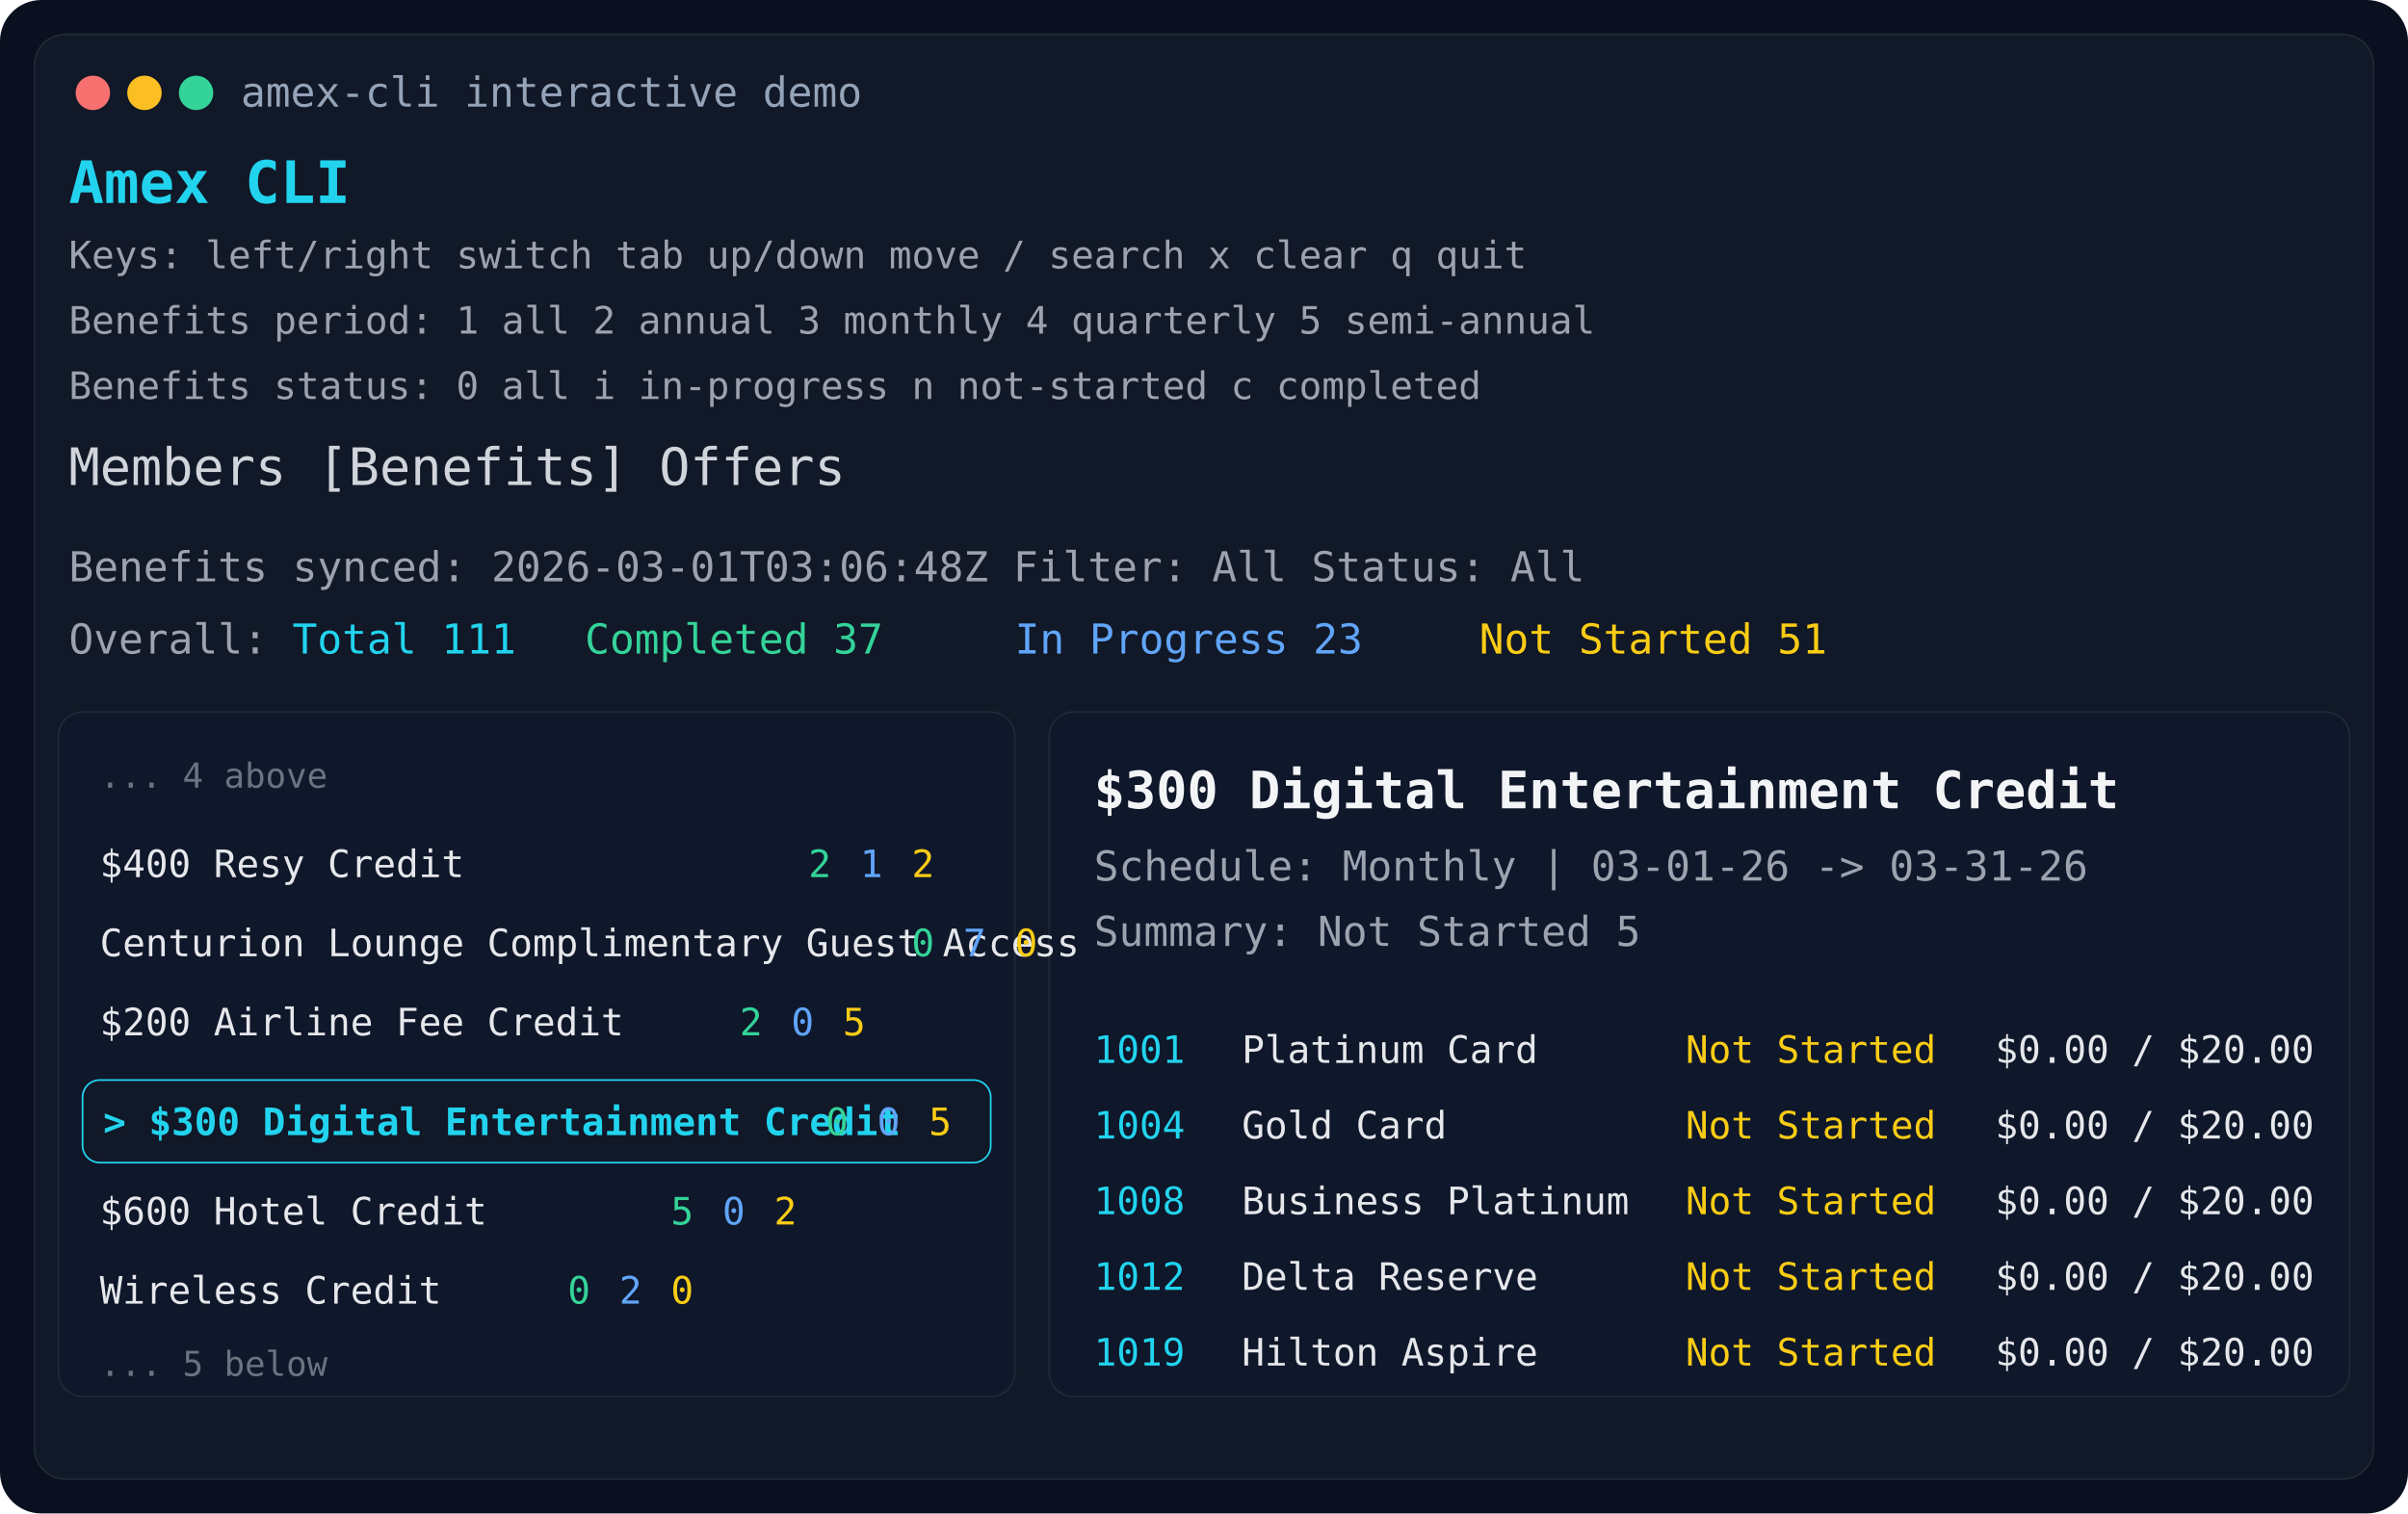
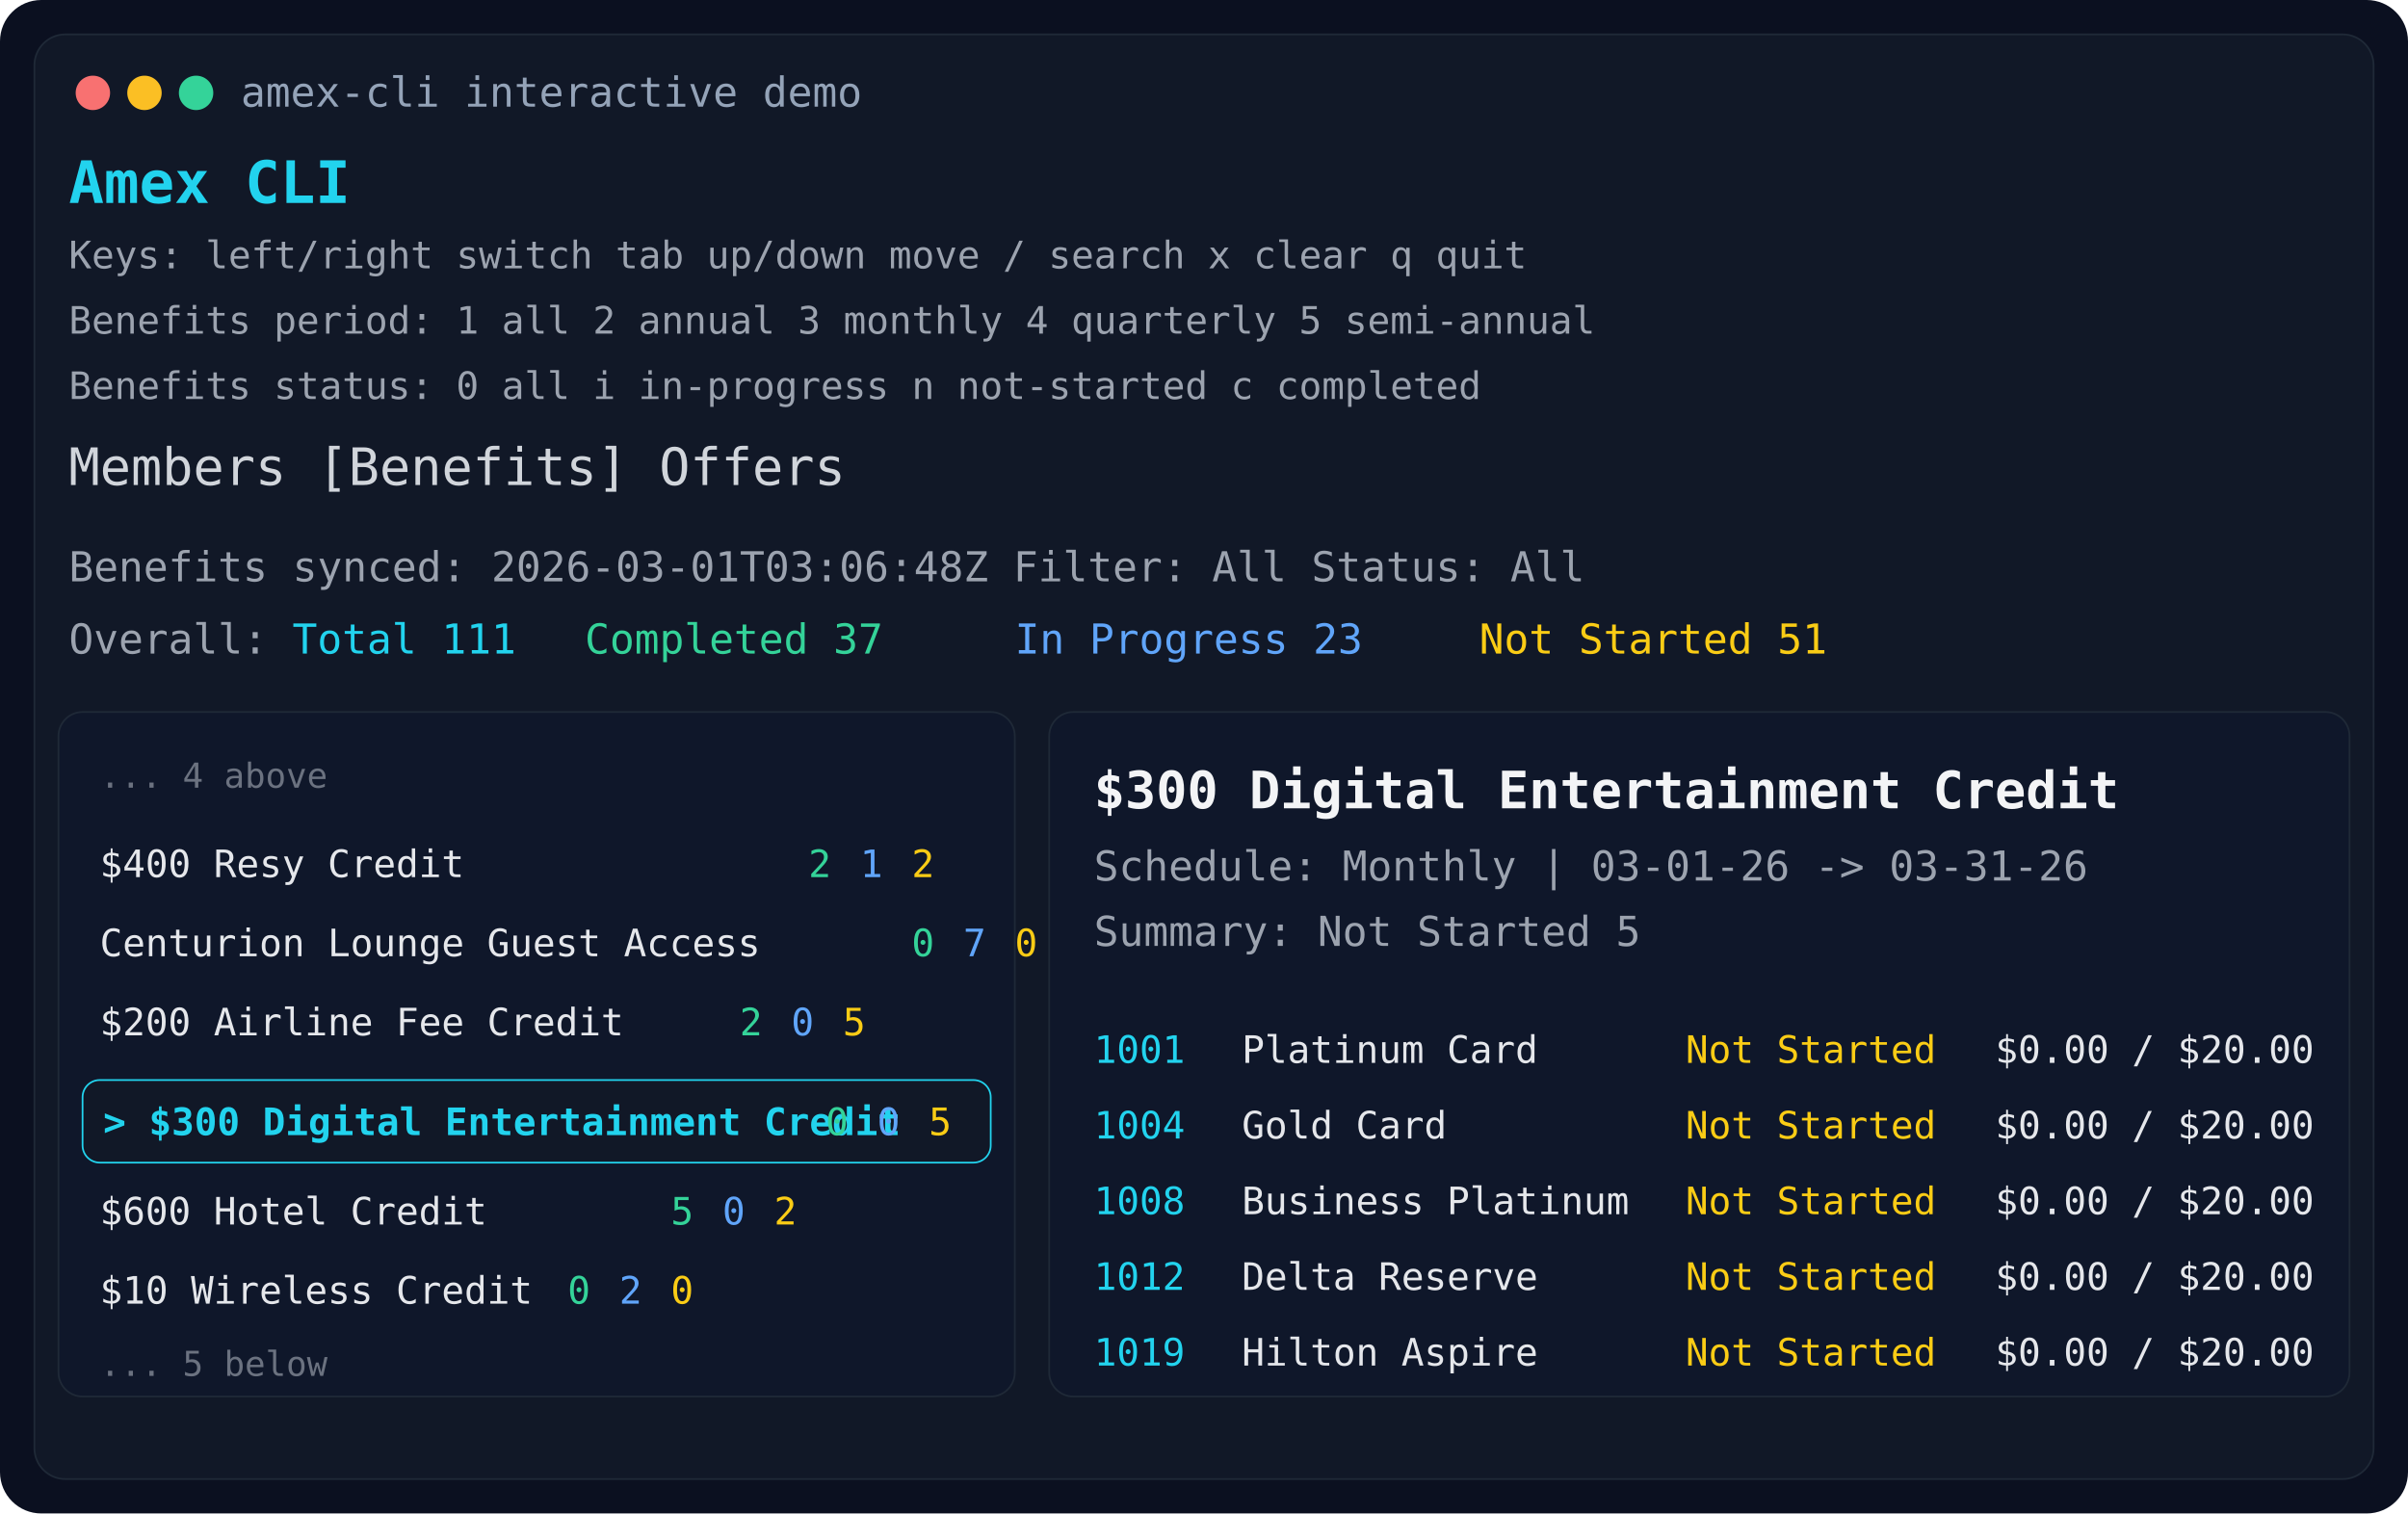
<svg xmlns="http://www.w3.org/2000/svg" width="1400" height="880" viewBox="0 0 1400 880" fill="none">
  <rect width="1400" height="880" rx="24" fill="#0B1020" />
  <rect x="20" y="20" width="1360" height="840" rx="18" fill="#111827" stroke="#1F2937" />
  <circle cx="54" cy="54" r="10" fill="#F87171" />
  <circle cx="84" cy="54" r="10" fill="#FBBF24" />
  <circle cx="114" cy="54" r="10" fill="#34D399" />
  <text x="140" y="62" fill="#94A3B8" font-family="Menlo, Monaco, Consolas, monospace" font-size="24">amex-cli interactive demo</text>
  <text x="40" y="118" fill="#22D3EE" font-family="Menlo, Monaco, Consolas, monospace" font-size="34" font-weight="700">Amex CLI</text>
  <text x="40" y="156" fill="#9CA3AF" font-family="Menlo, Monaco, Consolas, monospace" font-size="22">Keys: left/right switch tab   up/down move   / search   x clear   q quit</text>
  <text x="40" y="194" fill="#9CA3AF" font-family="Menlo, Monaco, Consolas, monospace" font-size="22">Benefits period: 1 all   2 annual   3 monthly   4 quarterly   5 semi-annual</text>
  <text x="40" y="232" fill="#9CA3AF" font-family="Menlo, Monaco, Consolas, monospace" font-size="22">Benefits status: 0 all   i in-progress   n not-started   c completed</text>
  <text x="40" y="282" fill="#D1D5DB" font-family="Menlo, Monaco, Consolas, monospace" font-size="30">Members   [Benefits]   Offers</text>
  <text x="40" y="338" fill="#9CA3AF" font-family="Menlo, Monaco, Consolas, monospace" font-size="24">Benefits synced: 2026-03-01T03:06:48Z   Filter: All   Status: All</text>
  <text x="40" y="380" fill="#9CA3AF" font-family="Menlo, Monaco, Consolas, monospace" font-size="24">Overall:</text>
  <text x="170" y="380" fill="#22D3EE" font-family="Menlo, Monaco, Consolas, monospace" font-size="24">Total 111</text>
  <text x="340" y="380" fill="#34D399" font-family="Menlo, Monaco, Consolas, monospace" font-size="24">Completed 37</text>
  <text x="590" y="380" fill="#60A5FA" font-family="Menlo, Monaco, Consolas, monospace" font-size="24">In Progress 23</text>
  <text x="860" y="380" fill="#FACC15" font-family="Menlo, Monaco, Consolas, monospace" font-size="24">Not Started 51</text>
  <rect x="34" y="414" width="556" height="398" rx="14" fill="#0F172A" stroke="#1F2937" />
  <rect x="610" y="414" width="756" height="398" rx="14" fill="#0F172A" stroke="#1F2937" />
  <text x="58" y="458" fill="#6B7280" font-family="Menlo, Monaco, Consolas, monospace" font-size="20">... 4 above</text>
  <text x="58" y="510" fill="#E5E7EB" font-family="Menlo, Monaco, Consolas, monospace" font-size="22">$400 Resy Credit</text>
  <text x="470" y="510" fill="#34D399" font-family="Menlo, Monaco, Consolas, monospace" font-size="22">2</text>
  <text x="500" y="510" fill="#60A5FA" font-family="Menlo, Monaco, Consolas, monospace" font-size="22">1</text>
  <text x="530" y="510" fill="#FACC15" font-family="Menlo, Monaco, Consolas, monospace" font-size="22">2</text>
-   <text x="58" y="556" fill="#E5E7EB" font-family="Menlo, Monaco, Consolas, monospace" font-size="22">Centurion Lounge Complimentary Guest Access</text>
+   <text x="58" y="556" fill="#E5E7EB" font-family="Menlo, Monaco, Consolas, monospace" font-size="22">Centurion Lounge Guest Access</text>
  <text x="530" y="556" fill="#34D399" font-family="Menlo, Monaco, Consolas, monospace" font-size="22">0</text>
  <text x="560" y="556" fill="#60A5FA" font-family="Menlo, Monaco, Consolas, monospace" font-size="22">7</text>
  <text x="590" y="556" fill="#FACC15" font-family="Menlo, Monaco, Consolas, monospace" font-size="22">0</text>
  <text x="58" y="602" fill="#E5E7EB" font-family="Menlo, Monaco, Consolas, monospace" font-size="22">$200 Airline Fee Credit</text>
  <text x="430" y="602" fill="#34D399" font-family="Menlo, Monaco, Consolas, monospace" font-size="22">2</text>
  <text x="460" y="602" fill="#60A5FA" font-family="Menlo, Monaco, Consolas, monospace" font-size="22">0</text>
  <text x="490" y="602" fill="#FACC15" font-family="Menlo, Monaco, Consolas, monospace" font-size="22">5</text>
  <rect x="48" y="628" width="528" height="48" rx="10" fill="#111827" stroke="#22D3EE" />
  <text x="60" y="660" fill="#22D3EE" font-family="Menlo, Monaco, Consolas, monospace" font-size="22" font-weight="700">&gt; $300 Digital Entertainment Credit</text>
  <text x="480" y="660" fill="#34D399" font-family="Menlo, Monaco, Consolas, monospace" font-size="22">0</text>
  <text x="510" y="660" fill="#60A5FA" font-family="Menlo, Monaco, Consolas, monospace" font-size="22">0</text>
  <text x="540" y="660" fill="#FACC15" font-family="Menlo, Monaco, Consolas, monospace" font-size="22">5</text>
  <text x="58" y="712" fill="#E5E7EB" font-family="Menlo, Monaco, Consolas, monospace" font-size="22">$600 Hotel Credit</text>
  <text x="390" y="712" fill="#34D399" font-family="Menlo, Monaco, Consolas, monospace" font-size="22">5</text>
  <text x="420" y="712" fill="#60A5FA" font-family="Menlo, Monaco, Consolas, monospace" font-size="22">0</text>
  <text x="450" y="712" fill="#FACC15" font-family="Menlo, Monaco, Consolas, monospace" font-size="22">2</text>
-   <text x="58" y="758" fill="#E5E7EB" font-family="Menlo, Monaco, Consolas, monospace" font-size="22">Wireless Credit</text>
+   <text x="58" y="758" fill="#E5E7EB" font-family="Menlo, Monaco, Consolas, monospace" font-size="22">$10 Wireless Credit</text>
  <text x="330" y="758" fill="#34D399" font-family="Menlo, Monaco, Consolas, monospace" font-size="22">0</text>
  <text x="360" y="758" fill="#60A5FA" font-family="Menlo, Monaco, Consolas, monospace" font-size="22">2</text>
  <text x="390" y="758" fill="#FACC15" font-family="Menlo, Monaco, Consolas, monospace" font-size="22">0</text>
  <text x="58" y="800" fill="#6B7280" font-family="Menlo, Monaco, Consolas, monospace" font-size="20">... 5 below</text>
  <text x="636" y="470" fill="#F3F4F6" font-family="Menlo, Monaco, Consolas, monospace" font-size="30" font-weight="700">$300 Digital Entertainment Credit</text>
  <text x="636" y="512" fill="#9CA3AF" font-family="Menlo, Monaco, Consolas, monospace" font-size="24">Schedule: Monthly   |   03-01-26 -&gt; 03-31-26</text>
  <text x="636" y="550" fill="#9CA3AF" font-family="Menlo, Monaco, Consolas, monospace" font-size="24">Summary: Not Started 5</text>
  <text x="636" y="618" fill="#22D3EE" font-family="Menlo, Monaco, Consolas, monospace" font-size="22">1001</text>
  <text x="722" y="618" fill="#E5E7EB" font-family="Menlo, Monaco, Consolas, monospace" font-size="22">Platinum Card</text>
  <text x="980" y="618" fill="#FACC15" font-family="Menlo, Monaco, Consolas, monospace" font-size="22">Not Started</text>
  <text x="1160" y="618" fill="#E5E7EB" font-family="Menlo, Monaco, Consolas, monospace" font-size="22">$0.00 / $20.00</text>
  <text x="636" y="662" fill="#22D3EE" font-family="Menlo, Monaco, Consolas, monospace" font-size="22">1004</text>
  <text x="722" y="662" fill="#E5E7EB" font-family="Menlo, Monaco, Consolas, monospace" font-size="22">Gold Card</text>
  <text x="980" y="662" fill="#FACC15" font-family="Menlo, Monaco, Consolas, monospace" font-size="22">Not Started</text>
  <text x="1160" y="662" fill="#E5E7EB" font-family="Menlo, Monaco, Consolas, monospace" font-size="22">$0.00 / $20.00</text>
  <text x="636" y="706" fill="#22D3EE" font-family="Menlo, Monaco, Consolas, monospace" font-size="22">1008</text>
  <text x="722" y="706" fill="#E5E7EB" font-family="Menlo, Monaco, Consolas, monospace" font-size="22">Business Platinum</text>
  <text x="980" y="706" fill="#FACC15" font-family="Menlo, Monaco, Consolas, monospace" font-size="22">Not Started</text>
  <text x="1160" y="706" fill="#E5E7EB" font-family="Menlo, Monaco, Consolas, monospace" font-size="22">$0.00 / $20.00</text>
  <text x="636" y="750" fill="#22D3EE" font-family="Menlo, Monaco, Consolas, monospace" font-size="22">1012</text>
  <text x="722" y="750" fill="#E5E7EB" font-family="Menlo, Monaco, Consolas, monospace" font-size="22">Delta Reserve</text>
  <text x="980" y="750" fill="#FACC15" font-family="Menlo, Monaco, Consolas, monospace" font-size="22">Not Started</text>
  <text x="1160" y="750" fill="#E5E7EB" font-family="Menlo, Monaco, Consolas, monospace" font-size="22">$0.00 / $20.00</text>
  <text x="636" y="794" fill="#22D3EE" font-family="Menlo, Monaco, Consolas, monospace" font-size="22">1019</text>
  <text x="722" y="794" fill="#E5E7EB" font-family="Menlo, Monaco, Consolas, monospace" font-size="22">Hilton Aspire</text>
  <text x="980" y="794" fill="#FACC15" font-family="Menlo, Monaco, Consolas, monospace" font-size="22">Not Started</text>
  <text x="1160" y="794" fill="#E5E7EB" font-family="Menlo, Monaco, Consolas, monospace" font-size="22">$0.00 / $20.00</text>
</svg>
